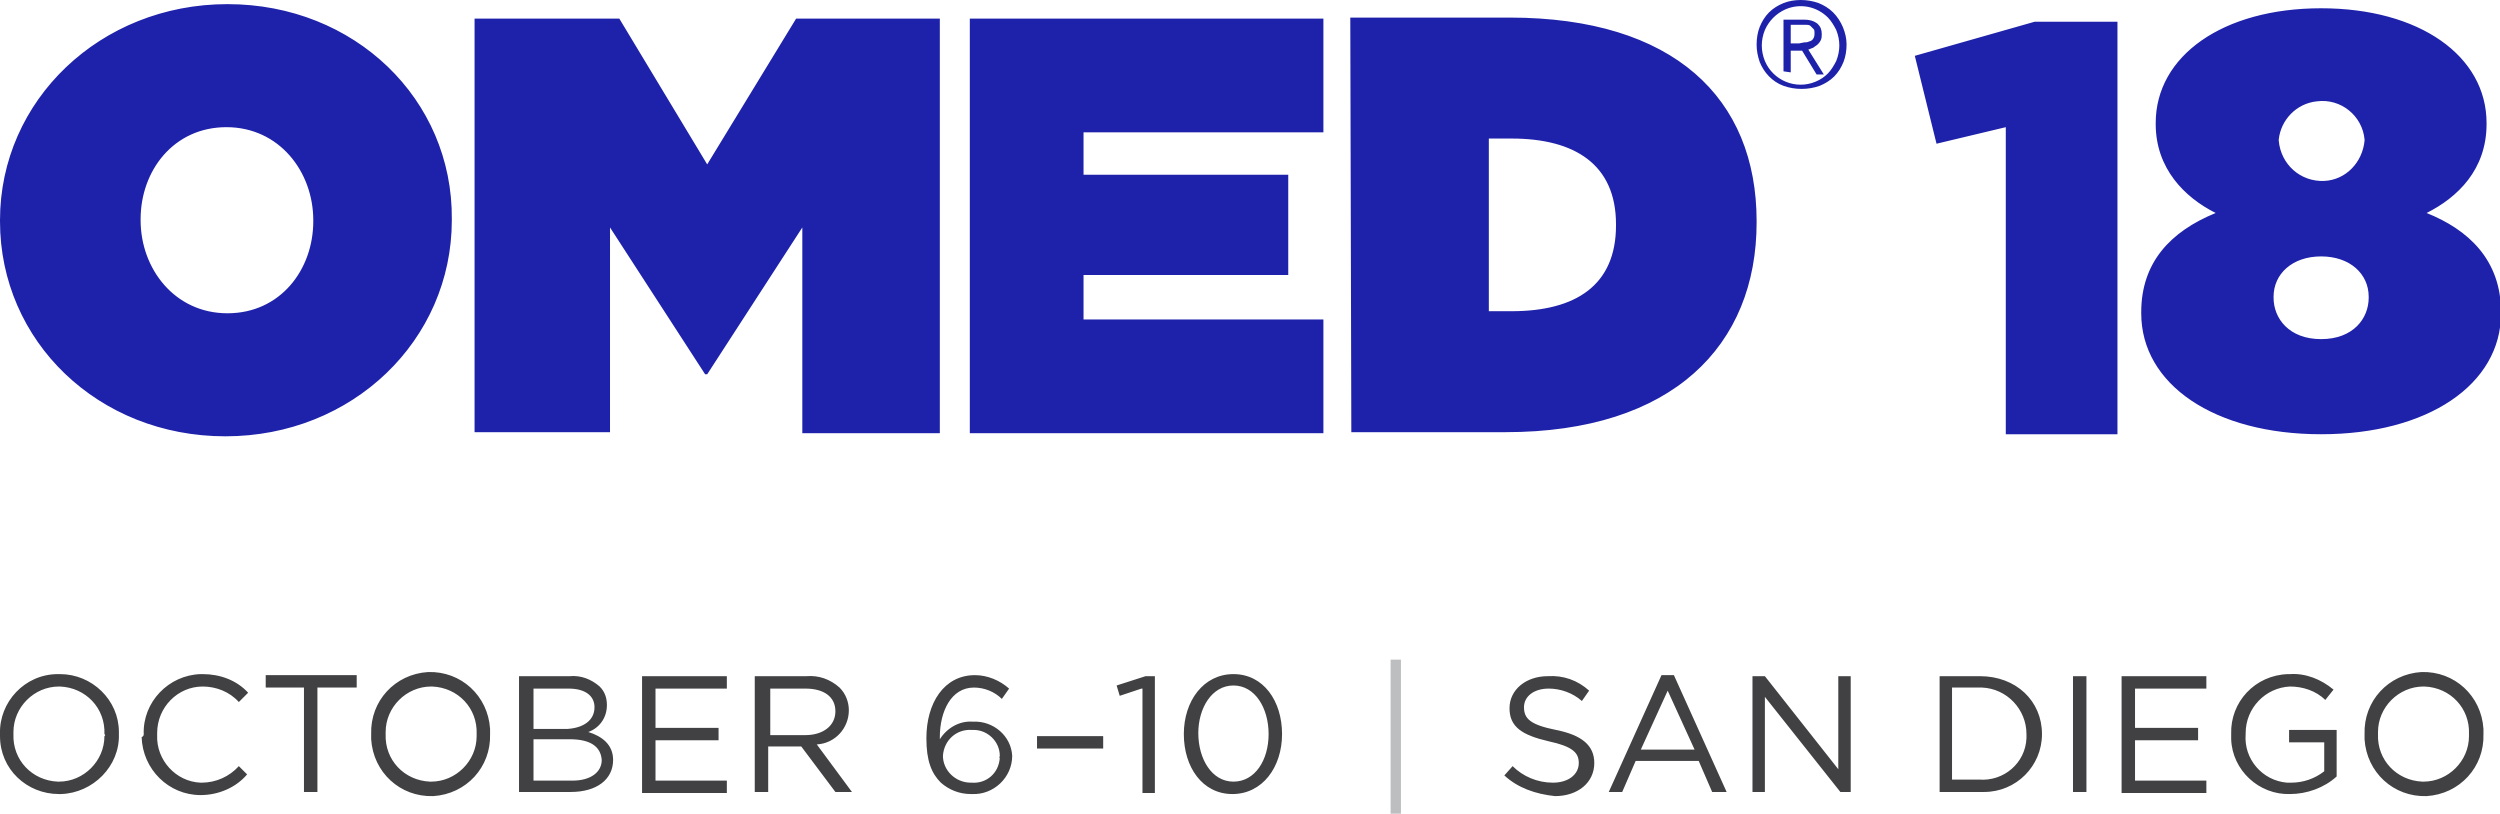
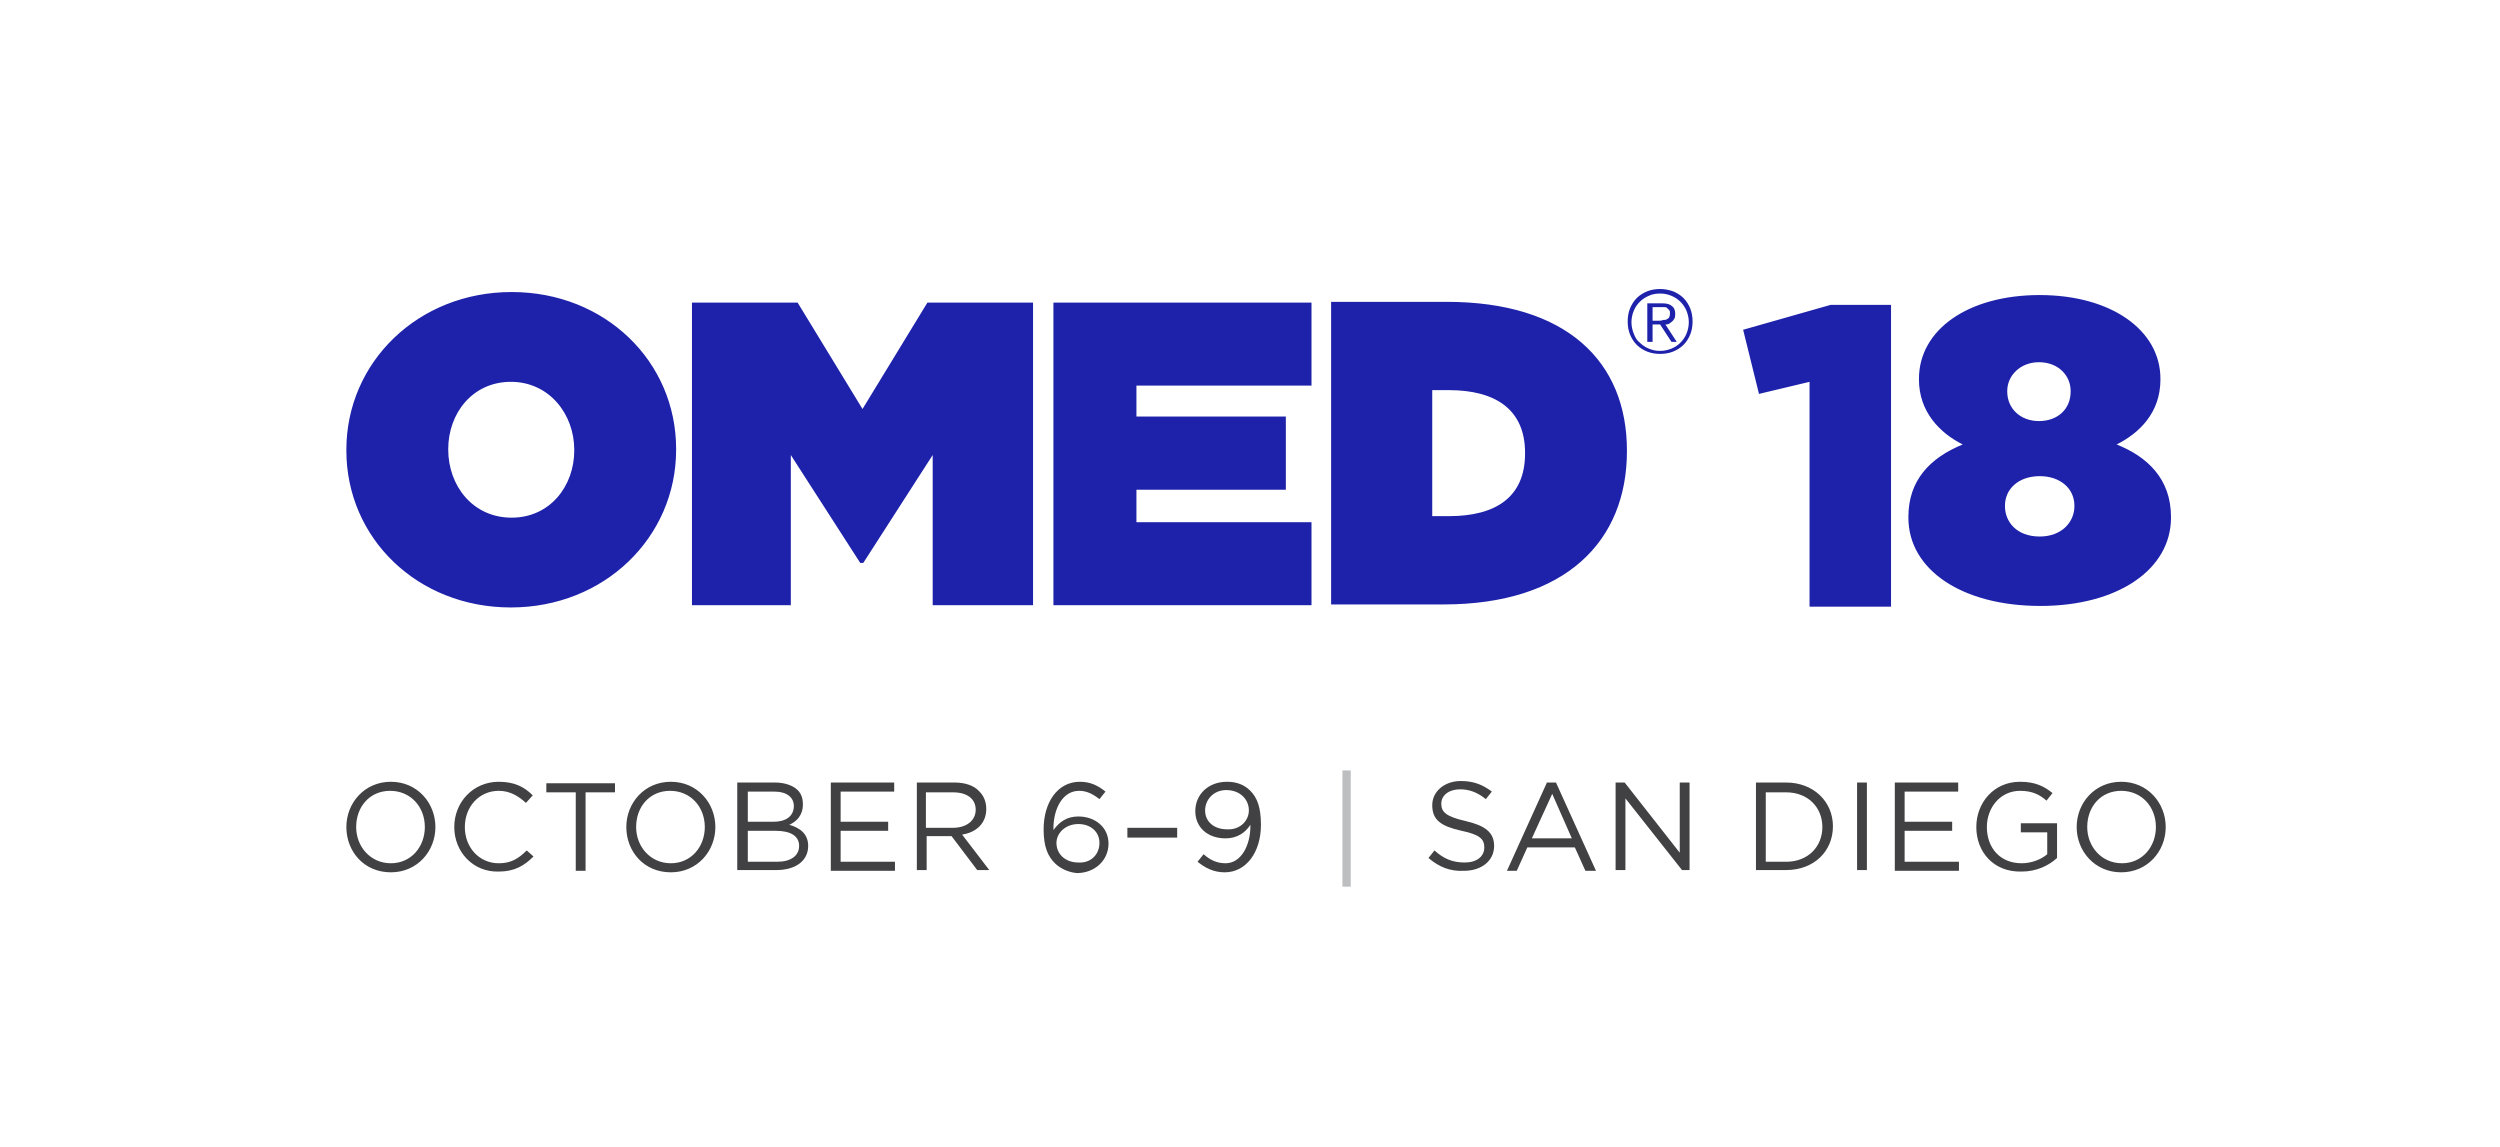
- <svg xmlns="http://www.w3.org/2000/svg" id="omed2018LogoTagline" viewBox="0 0 241.8 78.7">
-   <style>.st0{fill:#414042}.st1{fill:#bcbec0}.st2{fill:#1e22aa}</style>
-   <g id="tagline">
-     <path class="st0" d="M0 71c-.1-3.1 2.4-5.8 5.6-5.8h.2c3.1 0 5.7 2.5 5.7 5.6v.2c.1 3.1-2.5 5.7-5.6 5.8h-.2c-3.1 0-5.7-2.4-5.7-5.6V71zm10.1 0c.1-2.5-1.8-4.5-4.3-4.6h-.1c-2.4 0-4.4 2-4.4 4.4v.2c-.1 2.5 1.8 4.5 4.3 4.6h.1c2.4 0 4.4-2 4.4-4.4.1-.1.1-.1 0-.2zM13.9 71c-.1-3.1 2.4-5.7 5.5-5.8h.2c1.7 0 3.3.6 4.4 1.8l-.9.9c-.9-1-2.2-1.5-3.5-1.5-2.4 0-4.4 2-4.4 4.5v.2c-.1 2.4 1.8 4.5 4.2 4.6h.1c1.4 0 2.7-.6 3.6-1.6l.8.8c-1.1 1.3-2.8 2-4.5 2-3.1 0-5.6-2.5-5.7-5.6.2-.1.2-.2.2-.3zM29.5 66.5h-3.8v-1.2h8.8v1.2h-3.8v10.1h-1.3V66.5zM35.9 71c-.1-3.2 2.3-5.8 5.5-6 3.2-.1 5.8 2.3 6 5.5v.5c.1 3.2-2.3 5.8-5.5 6-3.2.1-5.8-2.3-6-5.5V71zm10.2 0c.1-2.5-1.8-4.5-4.3-4.6h-.1c-2.4 0-4.4 2-4.4 4.4v.2c-.1 2.5 1.8 4.5 4.3 4.6h.1c2.4 0 4.4-2 4.4-4.4V71zM50.3 65.4h4.8c1.1-.1 2.1.3 2.9 1 .5.5.7 1.1.7 1.8 0 1.2-.7 2.2-1.8 2.6 1.3.4 2.4 1.2 2.4 2.7 0 1.9-1.6 3.1-4.1 3.1h-5V65.4zm7.2 3c0-1.1-.9-1.8-2.5-1.8h-3.4v3.9h3.3c1.5-.1 2.6-.8 2.6-2.1zm-2.4 3.1h-3.5v4h3.8c1.7 0 2.8-.8 2.8-2-.1-1.3-1.1-2-3.1-2zM62.2 65.4h8.1v1.2h-6.9v3.8h6.1v1.2h-6.1v3.9h6.9v1.2h-8.2V65.4zM73.2 65.4H78c1.2-.1 2.3.3 3.2 1.1.6.6.9 1.4.9 2.2 0 1.7-1.3 3.2-3.1 3.3l3.4 4.6h-1.6l-3.3-4.4h-3.2v4.4H73V65.4zm4.7 5.7c1.7 0 2.9-.9 2.9-2.3s-1.1-2.2-2.9-2.2h-3.4v4.5h3.4zM91 75.7c-.9-.9-1.4-2.1-1.4-4.3 0-3.4 1.7-6.1 4.7-6.1 1.2 0 2.4.5 3.3 1.3l-.7 1c-.7-.7-1.7-1.1-2.7-1.1-2.2 0-3.3 2.3-3.3 4.8v.2c.7-1.1 1.9-1.8 3.2-1.7 2-.1 3.7 1.4 3.8 3.3 0 2.1-1.8 3.8-3.9 3.7h-.1c-1.1 0-2.1-.4-2.9-1.1zm5.7-2.6c0-1.4-1.2-2.5-2.5-2.5H94c-1.5-.1-2.7 1-2.8 2.5 0 1.4 1.2 2.6 2.7 2.6h.1c1.4.1 2.6-.9 2.7-2.4-.1 0 0-.1 0-.2zM100.3 71.2h6.4v1.2h-6.4v-1.2zM110.4 66.6l-2.1.7-.3-1 2.8-.9h.9v11.3h-1.2V66.6zM114.5 71c0-3.2 1.9-5.8 4.8-5.8s4.7 2.6 4.7 5.8c0 3.2-1.9 5.8-4.8 5.8s-4.7-2.6-4.7-5.8zm8.2 0c0-2.5-1.3-4.7-3.4-4.7s-3.4 2.2-3.4 4.6c0 2.5 1.3 4.7 3.4 4.7s3.4-2.1 3.4-4.6z" />
-     <path class="st1" d="M134.5 63.8h1v14.9h-1V63.8z" />
-     <path class="st0" d="M145.5 75l.8-.9c1 1 2.4 1.6 3.9 1.6s2.5-.8 2.5-1.9c0-1-.6-1.6-2.9-2.1-2.6-.6-3.8-1.4-3.8-3.2 0-1.8 1.6-3.1 3.7-3.1 1.5-.1 2.9.4 4 1.4l-.7 1c-.9-.8-2.1-1.2-3.2-1.2-1.5 0-2.4.8-2.4 1.8 0 1.1.6 1.7 3.1 2.2s3.7 1.5 3.7 3.2c0 1.9-1.6 3.2-3.8 3.2-1.9-.2-3.6-.8-4.9-2zM160.7 65.3h1.2l5.1 11.3h-1.4l-1.3-3h-6.1l-1.3 3h-1.3l5.1-11.3zm3.2 7.2l-2.6-5.7-2.6 5.7h5.2zM169.5 65.4h1.2l7.1 9v-9h1.2v11.2h-1l-7.3-9.2v9.2h-1.2V65.4zM187.6 65.4h3.9c3.5 0 6 2.4 6 5.6 0 3.1-2.5 5.6-5.6 5.6h-4.3V65.4zm1.2 1.1v8.9h2.6c2.4.2 4.5-1.6 4.6-4V71c0-2.4-1.9-4.4-4.3-4.5h-2.9zM200.5 65.4h1.3v11.2h-1.3V65.4zM205.3 65.4h8.1v1.2h-6.9v3.8h6.1v1.2h-6.1v3.9h6.9v1.2h-8.2V65.4zM215.8 71c-.1-3.1 2.3-5.7 5.5-5.8h.2c1.5-.1 3 .5 4.2 1.5l-.8 1c-.9-.9-2.2-1.3-3.4-1.3-2.4.1-4.3 2.1-4.3 4.5v.1c-.2 2.4 1.6 4.5 4 4.7h.4c1.2 0 2.3-.4 3.2-1.1v-2.8h-3.4v-1.2h4.6v4.5c-1.2 1.1-2.9 1.7-4.5 1.7-3 .1-5.6-2.3-5.7-5.3V71zM228.7 71c-.1-3.2 2.3-5.8 5.5-6 3.2-.1 5.8 2.3 6 5.5v.5c.1 3.2-2.3 5.8-5.5 6-3.2.1-5.8-2.3-6-5.5V71zm10.1 0c.1-2.5-1.8-4.5-4.3-4.6h-.1c-2.4 0-4.4 2-4.4 4.4v.2c-.1 2.5 1.8 4.5 4.3 4.6h.1c2.4 0 4.4-2 4.4-4.4V71z" />
+ <svg xmlns="http://www.w3.org/2000/svg" viewBox="0 0 331.3 152">
+   <style>.st0{display:none}.st1{display:inline}.st2{fill:#e2231a}.st3{fill:#414042}.st4{fill:#bcbec0}.st5{fill:#1e22aa}</style>
+   <g id="old-version" class="st0">
+     <g class="st1">
+       <path class="st2" d="M91.7 40.5h14l8.6 14 8.5-14h14v40h-13.3V60.6l-9.2 14.3h-.3l-9.2-14.3v19.9H91.7zM176.4 40.5h15.3c15.9 0 23.8 7.8 23.8 19.7v.1c0 11.8-8.1 20.2-24.3 20.2h-14.9v-40zM192 68.8c6.1 0 10.1-2.5 10.1-8.3v-.1c0-5.8-3.9-8.3-10.1-8.3h-2.2v16.7h2.2zM46 60.1V60c0-11.6 9.5-20.9 21.9-20.9 12.3 0 21.8 9.1 21.8 20.7v.2c0 11.6-9.5 20.9-21.9 20.9S46 71.7 46 60.1m30.2 0V60c0-4.7-3.3-9-8.4-9-5.1 0-8.3 4.2-8.3 8.9v.1c0 4.7 3.3 9 8.4 9 5.1 0 8.3-4.2 8.3-8.9M173.7 51.4V40.5h-34.1v40h34.1v-11h-23.1v-4.3h19.7v-9.7h-19.7v-4.1zM221.7 38.6c.5.2 1 .5 1.4.9.4.4.7.9.9 1.4.2.5.3 1.1.3 1.7 0 .6-.1 1.2-.3 1.7-.2.5-.5 1-.9 1.4-.4.4-.9.7-1.4.9-.5.2-1.1.3-1.7.3-.6 0-1.2-.1-1.7-.3-.5-.2-1-.5-1.4-.9-.4-.4-.7-.9-.9-1.4-.2-.5-.3-1.1-.3-1.7 0-.6.1-1.2.3-1.7.2-.5.5-1 .9-1.4.4-.4.9-.7 1.4-.9.5-.2 1.1-.3 1.7-.3.6 0 1.1.1 1.7.3m-3.2.6c-.5.2-.9.5-1.2.8-.3.3-.6.7-.8 1.2-.2.5-.3 1-.3 1.5s.1 1 .3 1.5c.2.5.4.9.8 1.2.3.3.7.6 1.2.8.5.2.9.3 1.5.3.5 0 1-.1 1.5-.3.5-.2.9-.5 1.2-.8.3-.3.6-.7.8-1.2.2-.5.3-1 .3-1.5s-.1-1-.3-1.5c-.2-.5-.5-.9-.8-1.2-.3-.3-.7-.6-1.2-.8-.5-.2-.9-.3-1.5-.3s-1.1.1-1.5.3m-.2 6.1v-5.1h2c.6 0 1 .1 1.3.4.3.2.4.6.4 1 0 .2 0 .4-.1.6-.1.2-.2.3-.3.4-.1.1-.3.2-.4.3-.2.1-.3.1-.5.1l1.5 2.3h-.7L220 43h-1v2.3h-.7zm2.1-2.9c.2 0 .4 0 .5-.1.1-.1.3-.1.3-.3.1-.1.1-.3.1-.5s0-.3-.1-.4l-.3-.3c-.1-.1-.2-.1-.4-.1H219v1.8h.8c.2 0 .4 0 .6-.1M239.3 50.8l-6.6 1.5-2.1-8.4 11.5-3.3h8v39.7h-10.8z" />
+       <g>
+         <path class="st2" d="M270.6 51.6h-18.1V40.7H285v10l-17.2 29.7h-14.4l17.2-28.8z" />
+       </g>
+     </g>
+     <g class="st1">
+       <path class="st3" d="M46 107.6c0-2.5 1.9-4.7 4.6-4.7 2.8 0 4.6 2.2 4.6 4.7s-1.9 4.7-4.6 4.7-4.6-2.2-4.6-4.7zm8.2 0c0-2.1-1.5-3.8-3.6-3.8s-3.5 1.7-3.5 3.7c0 2.1 1.5 3.7 3.6 3.7s3.5-1.5 3.5-3.6zM57.2 107.6c0-2.6 1.9-4.7 4.6-4.7 1.6 0 2.6.6 3.5 1.4l-.7.7c-.8-.7-1.6-1.2-2.8-1.2-2 0-3.5 1.6-3.5 3.7s1.5 3.7 3.5 3.7c1.2 0 2.1-.5 2.9-1.3l.7.7c-.9 1-2 1.6-3.6 1.6-2.6.1-4.6-2-4.6-4.6zM69.8 104h-3v-.9h7.1v.9h-3v8.1h-1V104zM75.1 107.6c0-2.5 1.9-4.7 4.6-4.7s4.6 2.2 4.6 4.7-1.9 4.7-4.6 4.7-4.6-2.2-4.6-4.7zm8.1 0c0-2.1-1.5-3.8-3.6-3.8s-3.5 1.7-3.5 3.7c0 2.1 1.5 3.7 3.6 3.7 2.1.2 3.5-1.5 3.5-3.6zM86.7 103.1h3.9c1 0 1.8.3 2.4.8.4.4.6.9.6 1.4 0 1.2-.7 1.8-1.4 2.1 1.1.3 1.9.9 1.9 2.2 0 1.6-1.3 2.5-3.3 2.5h-4v-9zm3.7 4c1.2 0 2.1-.6 2.1-1.6 0-.9-.7-1.5-2-1.5h-2.8v3.1h2.7zm.4 4.1c1.4 0 2.2-.6 2.2-1.6s-.8-1.6-2.4-1.6h-2.9v3.2h3.1zM96.3 103.1h6.5v.9h-5.5v3.1h4.9v.9h-4.9v3.2h5.6v.9h-6.6v-9zM105.2 103.1h3.9c1.1 0 2 .3 2.6.9.4.4.7 1.1.7 1.8 0 1.5-1 2.4-2.5 2.6l2.8 3.7h-1.3l-2.6-3.5h-2.6v3.5h-1v-9zm3.8 4.6c1.4 0 2.3-.7 2.3-1.9 0-1.1-.9-1.8-2.3-1.8h-2.8v3.7h2.8zM123.5 104h-5v-.9h6.1v.8l-4.1 8.3h-1.1l4.1-8.2zM126.1 107.8h5.1v1h-5.1v-1zM134.3 104.1l-1.7.5-.2-.8 2.2-.8h.8v9.1h-1v-8zM139.2 104.1l-1.7.5-.2-.8 2.2-.8h.8v9.1h-1v-8z" />
+       <g>
+         <path class="st3" d="M158.5 103.1h3.4c2 0 3.4 1.1 3.4 2.9 0 2-1.6 3-3.6 3h-2.2v3.2h-1v-9.1zm3.3 4.9c1.5 0 2.5-.8 2.5-2 0-1.3-1-2-2.4-2h-2.3v4h2.2zM167.4 103.1h1v4h5.2v-4h1v9.1h-1v-4.1h-5.2v4.1h-1v-9.1zM177.6 103.1h1v9.1h-1v-9.1zM181.5 103.1h1v8.1h5.1v.9h-6.1v-9zM193.2 103h1l4.1 9.1h-1.1l-1.1-2.4h-4.9l-1.1 2.4h-1l4.1-9.1zm2.5 5.8l-2.1-4.6-2.1 4.6h4.2zM200.3 103.1h3.1c2.8 0 4.8 2 4.8 4.5s-2 4.5-4.8 4.5h-3.1v-9zm3.1 8.1c2.3 0 3.8-1.6 3.8-3.6s-1.5-3.6-3.8-3.6h-2.1v7.2h2.1zM210.7 103.1h6.5v.9h-5.5v3.1h4.9v.9h-4.9v3.2h5.6v.9h-6.6v-9zM219.6 103.1h1v8.1h5.1v.9h-6.1v-9zM227.8 103.1h3.4c2 0 3.4 1.1 3.4 2.9 0 2-1.6 3-3.6 3h-2.2v3.2h-1v-9.1zm3.3 4.9c1.5 0 2.5-.8 2.5-2 0-1.3-1-2-2.4-2h-2.3v4h2.2zM236.7 103.1h1v4h5.2v-4h1v9.1h-1v-4.1h-5.2v4.1h-1v-9.1zM246.9 103.1h1v9.1h-1v-9.1zM254.2 103h1l4.1 9.1h-1.1l-1.1-2.4h-4.9l-1.1 2.4h-1l4.1-9.1zm2.5 5.8l-2.1-4.6-2.1 4.6h4.2zM260.6 113.3c.6-.2.9-.6.9-1.1h-.5v-1.4h1.2v1.2c0 1-.5 1.6-1.4 1.8l-.2-.5zM268.9 103.1h3.4c2 0 3.4 1.1 3.4 2.9 0 2-1.6 3-3.6 3h-2.2v3.2h-1v-9.1zm3.2 4.9c1.5 0 2.5-.8 2.5-2 0-1.3-1-2-2.4-2h-2.3v4h2.2zM280.2 103h1l4.1 9.1h-1.1l-1.1-2.4h-4.9l-1.1 2.4h-1l4.1-9.1zm2.5 5.8l-2.1-4.6-2.1 4.6h4.2z" />
+       </g>
+       <path class="st4" d="M148.9 101.6h.8v12h-.8z" />
+     </g>
+   </g>
+   <g id="sub">
+     <path class="st3" d="M45.9 109.6c0-3.2 2.4-6 5.9-6 3.5 0 5.9 2.8 5.9 6s-2.4 6-5.9 6c-3.6 0-5.9-2.8-5.9-6zm10.4 0c0-2.7-1.9-4.8-4.6-4.8s-4.5 2.1-4.5 4.8c0 2.6 1.9 4.8 4.6 4.8s4.5-2.2 4.5-4.8zM60.2 109.6c0-3.3 2.5-6 5.9-6 2.1 0 3.4.7 4.5 1.8l-.9 1c-1-.9-2.1-1.6-3.6-1.6-2.6 0-4.5 2.1-4.5 4.8 0 2.7 1.9 4.8 4.5 4.8 1.6 0 2.6-.6 3.7-1.7l.9.8c-1.2 1.2-2.5 2-4.6 2-3.4.1-5.9-2.6-5.9-5.9zM76.3 105h-3.9v-1.2h9.1v1.2h-3.9v10.4h-1.3V105zM83 109.6c0-3.2 2.4-6 5.9-6 3.5 0 5.9 2.8 5.9 6s-2.4 6-5.9 6c-3.6 0-5.9-2.8-5.9-6zm10.4 0c0-2.7-1.9-4.8-4.6-4.8s-4.5 2.1-4.5 4.8c0 2.6 1.9 4.8 4.6 4.8s4.5-2.2 4.5-4.8zM97.8 103.7h4.9c1.3 0 2.4.4 3 1 .5.5.7 1.1.7 1.9 0 1.5-.9 2.3-1.8 2.7 1.4.4 2.5 1.2 2.5 2.8 0 2-1.7 3.2-4.2 3.2h-5.2v-11.6zm7.4 3.1c0-1.1-.9-1.9-2.6-1.9h-3.5v4h3.4c1.6 0 2.7-.7 2.7-2.1zm-2.4 3.3h-3.7v4.1h3.9c1.8 0 2.9-.8 2.9-2.1s-1.1-2-3.1-2zM110.1 103.7h8.4v1.2h-7.1v4h6.3v1.2h-6.3v4.1h7.2v1.2h-8.5v-11.7zM121.5 103.7h5c1.4 0 2.6.4 3.3 1.2.6.6.9 1.4.9 2.3 0 1.9-1.3 3.1-3.2 3.4l3.6 4.7h-1.6l-3.4-4.5h-3.3v4.5h-1.3v-11.6zm4.8 6c1.7 0 3-.9 3-2.4 0-1.4-1.1-2.3-3-2.3h-3.6v4.7h3.6zM139.8 114.4c-.9-.9-1.5-2.1-1.5-4.5 0-3.5 1.8-6.3 4.8-6.3 1.4 0 2.4.5 3.4 1.3l-.8 1c-.9-.7-1.7-1.1-2.7-1.1-2.2 0-3.4 2.4-3.4 5v.2c.8-1.1 1.8-1.8 3.3-1.8 2.2 0 4 1.4 4 3.6s-1.8 3.9-4.2 3.9c-1.1-.1-2.2-.6-2.9-1.3zm5.9-2.7c0-1.5-1.2-2.5-2.8-2.5-1.7 0-2.9 1.2-2.9 2.5 0 1.5 1.2 2.6 2.9 2.6 1.7.1 2.8-1.1 2.8-2.6zM149.4 109.7h6.6v1.3h-6.6v-1.3zM165.7 109.5v-.2c-.7 1.1-1.8 1.8-3.3 1.8-2.4 0-4-1.5-4-3.6 0-2.2 1.7-3.9 4.2-3.9 1.3 0 2.3.4 3.1 1.2.9.9 1.4 2.2 1.4 4.5 0 3.7-2 6.3-4.8 6.3-1.5 0-2.6-.6-3.6-1.4l.8-1c.9.8 1.8 1.2 2.9 1.2 2.1 0 3.3-2.4 3.3-4.9zm-.2-2.1c0-1.5-1.2-2.7-3-2.7-1.7 0-2.8 1.3-2.8 2.7 0 1.5 1.2 2.5 2.9 2.5 1.8.1 2.9-1.2 2.9-2.5z" />
+     <path class="st4" d="M177.9 102.1h1.1v15.4h-1.1v-15.4z" />
+     <path class="st3" d="M189.3 113.7l.8-1c1.2 1.1 2.4 1.6 4 1.6s2.6-.8 2.6-2c0-1.1-.6-1.7-3-2.2-2.7-.6-3.9-1.4-3.9-3.4 0-1.8 1.6-3.2 3.8-3.2 1.7 0 2.9.5 4.1 1.4l-.8 1c-1.1-.9-2.2-1.3-3.4-1.3-1.5 0-2.5.8-2.5 1.9 0 1.1.6 1.7 3.2 2.3 2.6.6 3.8 1.5 3.8 3.3 0 2-1.7 3.3-4 3.3-1.8.1-3.3-.5-4.7-1.7zM205 103.7h1.2l5.3 11.7h-1.4l-1.4-3.1h-6.3l-1.4 3.1h-1.3l5.3-11.7zm3.3 7.4l-2.6-5.9-2.7 5.9h5.3zM214.1 103.7h1.2l7.3 9.3v-9.3h1.3v11.6h-1l-7.5-9.5v9.5h-1.3v-11.6zM232.7 103.7h4c3.6 0 6.2 2.5 6.2 5.8s-2.5 5.8-6.2 5.8h-4v-11.6zm1.3 1.3v9.2h2.7c2.9 0 4.8-2 4.8-4.6 0-2.6-1.9-4.6-4.8-4.6H234zM246.1 103.7h1.3v11.6h-1.3v-11.6zM251.1 103.7h8.4v1.2h-7.1v4h6.3v1.2h-6.3v4.1h7.2v1.2h-8.5v-11.7zM261.9 109.6c0-3.2 2.3-6 5.8-6 2 0 3.2.6 4.3 1.5l-.8 1c-.9-.8-1.9-1.3-3.5-1.3-2.6 0-4.4 2.2-4.4 4.8 0 2.8 1.8 4.8 4.6 4.8 1.3 0 2.6-.5 3.4-1.2v-2.9h-3.5v-1.2h4.8v4.6c-1.1 1-2.7 1.8-4.7 1.8-3.7.1-6-2.6-6-5.9zM275.2 109.6c0-3.2 2.4-6 5.9-6 3.5 0 5.9 2.8 5.9 6s-2.4 6-5.9 6c-3.5 0-5.9-2.8-5.9-6zm10.5 0c0-2.7-1.9-4.8-4.6-4.8s-4.5 2.1-4.5 4.8c0 2.6 1.9 4.8 4.6 4.8s4.5-2.2 4.5-4.8z" />
  </g>
  <g id="logo">
-     <path class="st2" d="M0 21.4C0 33 9.5 42.2 21.8 42.2s21.9-9.3 21.9-20.9v-.1C43.8 9.6 34.3.4 22 .4S0 9.7 0 21.3v.1m30.3 0c0 4.7-3.2 8.9-8.3 8.9s-8.4-4.3-8.4-9v-.1c0-4.7 3.2-8.9 8.3-8.9s8.4 4.3 8.4 9v.1M194 12.3l-6.7 1.6-2.1-8.5 11.6-3.3h8V42H194V12.3zM45.9 1.8h14l8.5 14.1L77 1.8h13.9v40.1H77.6V22l-9.2 14.2h-.2L59 22v19.8H45.9v-40zm84.8 40h14.9c16.2 0 24.3-8.4 24.3-20.3v-.1c0-11.9-8-19.7-23.9-19.7h-15.4l.1 40.1zM144 30.1V13.4h2.2c6.1 0 10.1 2.5 10.1 8.3v.1c0 5.8-3.9 8.3-10.1 8.3H144zm-16-17.3v-11H93.8v40.1H128v-11h-23.2v-4.3h19.8v-9.7h-19.8v-4.1H128zM207.1 30.3v-.1c0-4.8 2.8-7.8 7.2-9.6-3-1.5-5.8-4.3-5.8-8.6v-.1c0-6.5 6.5-11.1 16-11.1s16 4.6 16 11.1v.1c0 4.4-2.8 7.1-5.8 8.6 4 1.6 7.2 4.5 7.2 9.6v.1c0 6.9-7.1 11.7-17.4 11.7s-17.4-4.8-17.4-11.7zm22-1.5v-.1c0-2.2-1.8-3.9-4.6-3.9s-4.6 1.7-4.6 3.9v.1c0 2 1.5 4 4.6 4s4.6-2 4.6-4zm-.4-15.2v-.1c-.2-2.3-2.3-4-4.6-3.7-2 .2-3.5 1.8-3.7 3.7v.1c.2 2.3 2.1 4 4.4 3.9 2.1-.1 3.7-1.8 3.9-3.9zM175.9.3c.5.2 1 .5 1.4.9.8.8 1.3 2 1.3 3.1 0 .6-.1 1.2-.3 1.7-.2.5-.5 1-.9 1.4-.4.4-.9.7-1.4.9-1.1.4-2.4.4-3.5 0S170.6 7 170.2 6c-.2-.6-.3-1.1-.3-1.7 0-.6.1-1.2.3-1.7.2-.5.5-1 .9-1.4.4-.4.9-.7 1.4-.9 1-.4 2.3-.4 3.4 0m-3.2.6c-.9.4-1.6 1.1-2 2-.2.5-.3 1-.3 1.5s.1 1 .3 1.5c.8 1.9 3 2.8 4.9 2 .5-.2.9-.5 1.2-.8.3-.3.6-.8.8-1.2.2-.5.3-1 .3-1.5s-.1-1-.3-1.5c-.2-.4-.5-.9-.8-1.2-1.1-1.1-2.7-1.4-4.1-.8m-.2 6v-5h2c.5 0 .9.1 1.3.4.3.3.4.6.4 1 0 .2 0 .4-.1.6-.1.2-.2.3-.3.4-.1.1-.3.2-.4.3-.2.1-.3.1-.5.2l1.5 2.4h-.7l-1.4-2.3h-1.1V7l-.7-.1zm2-2.8c.2 0 .3 0 .5-.1.1 0 .3-.1.4-.3.1-.2.1-.3.1-.5s0-.3-.1-.4l-.3-.3c-.1-.1-.3-.1-.4-.1h-1.5v1.8h.8l.5-.1" />
+     <path class="st5" d="M45.9 59.7c0 11.6 9.4 20.8 21.8 20.8s21.9-9.3 21.9-20.9v-.1c0-11.6-9.4-20.8-21.8-20.8S45.9 48 45.9 59.6v.1m30.2 0c0 4.7-3.2 8.9-8.3 8.9-5.2 0-8.4-4.3-8.4-9v-.1c0-4.7 3.2-8.9 8.3-8.9 5.1 0 8.4 4.3 8.4 9v.1M239.8 50.6l-6.7 1.6-2.1-8.5 11.6-3.3h8v40h-10.8V50.6zM91.7 40.1h14l8.6 14.1 8.6-14.1h14v40.1h-13.3V60.3l-9.2 14.3h-.4l-9.2-14.3v19.9H91.7V40.1zm84.7 40h14.9c16.2 0 24.3-8.4 24.3-20.3v-.1c0-11.8-8-19.7-23.9-19.7h-15.3v40.1zm13.4-11.7V51.7h2.2c6.1 0 10.1 2.5 10.1 8.3v.1c0 5.8-3.9 8.3-10.1 8.3h-2.2zm-16-17.3v-11h-34.2v40.1h34.2v-11h-23.2v-4.3h19.8v-9.7h-19.8v-4.1h23.2zM252.9 68.6v-.1c0-4.8 2.8-7.8 7.2-9.6-3-1.5-5.8-4.3-5.8-8.6v-.1c0-6.5 6.5-11.1 16-11.1 9.4 0 16 4.6 16 11.1v.1c0 4.4-2.8 7.1-5.8 8.6 4 1.6 7.2 4.5 7.2 9.6v.1c0 6.9-7.1 11.7-17.3 11.7-10.4 0-17.5-4.8-17.5-11.7zm22-1.5V67c0-2.2-1.8-3.9-4.6-3.9s-4.6 1.7-4.6 3.9v.1c0 2 1.5 4 4.6 4 3 0 4.6-2 4.6-4zm-.5-15.2v-.1c0-2-1.6-3.8-4.2-3.8-2.5 0-4.2 1.8-4.2 3.8v.1c0 2.2 1.7 3.9 4.2 3.9s4.2-1.6 4.2-3.9zM221.7 38.6c.5.2 1 .5 1.4.9.4.4.7.9.9 1.4.2.5.3 1.1.3 1.7 0 .6-.1 1.2-.3 1.7-.2.5-.5 1-.9 1.4-.4.4-.9.7-1.4.9-.5.2-1.1.3-1.7.3-.6 0-1.2-.1-1.7-.3-.5-.2-1-.5-1.4-.9-.4-.4-.7-.9-.9-1.4-.2-.5-.3-1.1-.3-1.7 0-.6.1-1.2.3-1.7.2-.5.5-1 .9-1.4.4-.4.9-.7 1.4-.9.5-.2 1.1-.3 1.7-.3.6 0 1.1.1 1.7.3m-3.2.6c-.5.2-.9.5-1.2.8-.3.3-.6.7-.8 1.2-.2.5-.3 1-.3 1.5s.1 1 .3 1.5c.2.5.4.9.8 1.2.3.3.7.6 1.2.8.5.2.9.3 1.5.3.5 0 1-.1 1.5-.3.5-.2.9-.5 1.2-.8.3-.3.6-.7.8-1.2.2-.5.3-1 .3-1.5s-.1-1-.3-1.5c-.2-.5-.5-.9-.8-1.2-.3-.3-.7-.6-1.2-.8-.5-.2-.9-.3-1.5-.3s-1.1.1-1.5.3m-.2 6.1v-5.1h2c.6 0 1 .1 1.3.4.3.2.4.6.4 1 0 .2 0 .4-.1.6-.1.2-.2.3-.3.4-.1.1-.3.2-.4.3-.2.1-.3.1-.5.1l1.5 2.3h-.7L220 43h-1v2.3h-.7zm2.1-2.9c.2 0 .4 0 .5-.1.1-.1.3-.1.3-.3.1-.1.1-.3.1-.5s0-.3-.1-.4l-.3-.3c-.1-.1-.2-.1-.4-.1H219v1.8h.8c.2 0 .4 0 .6-.1" />
  </g>
</svg>
